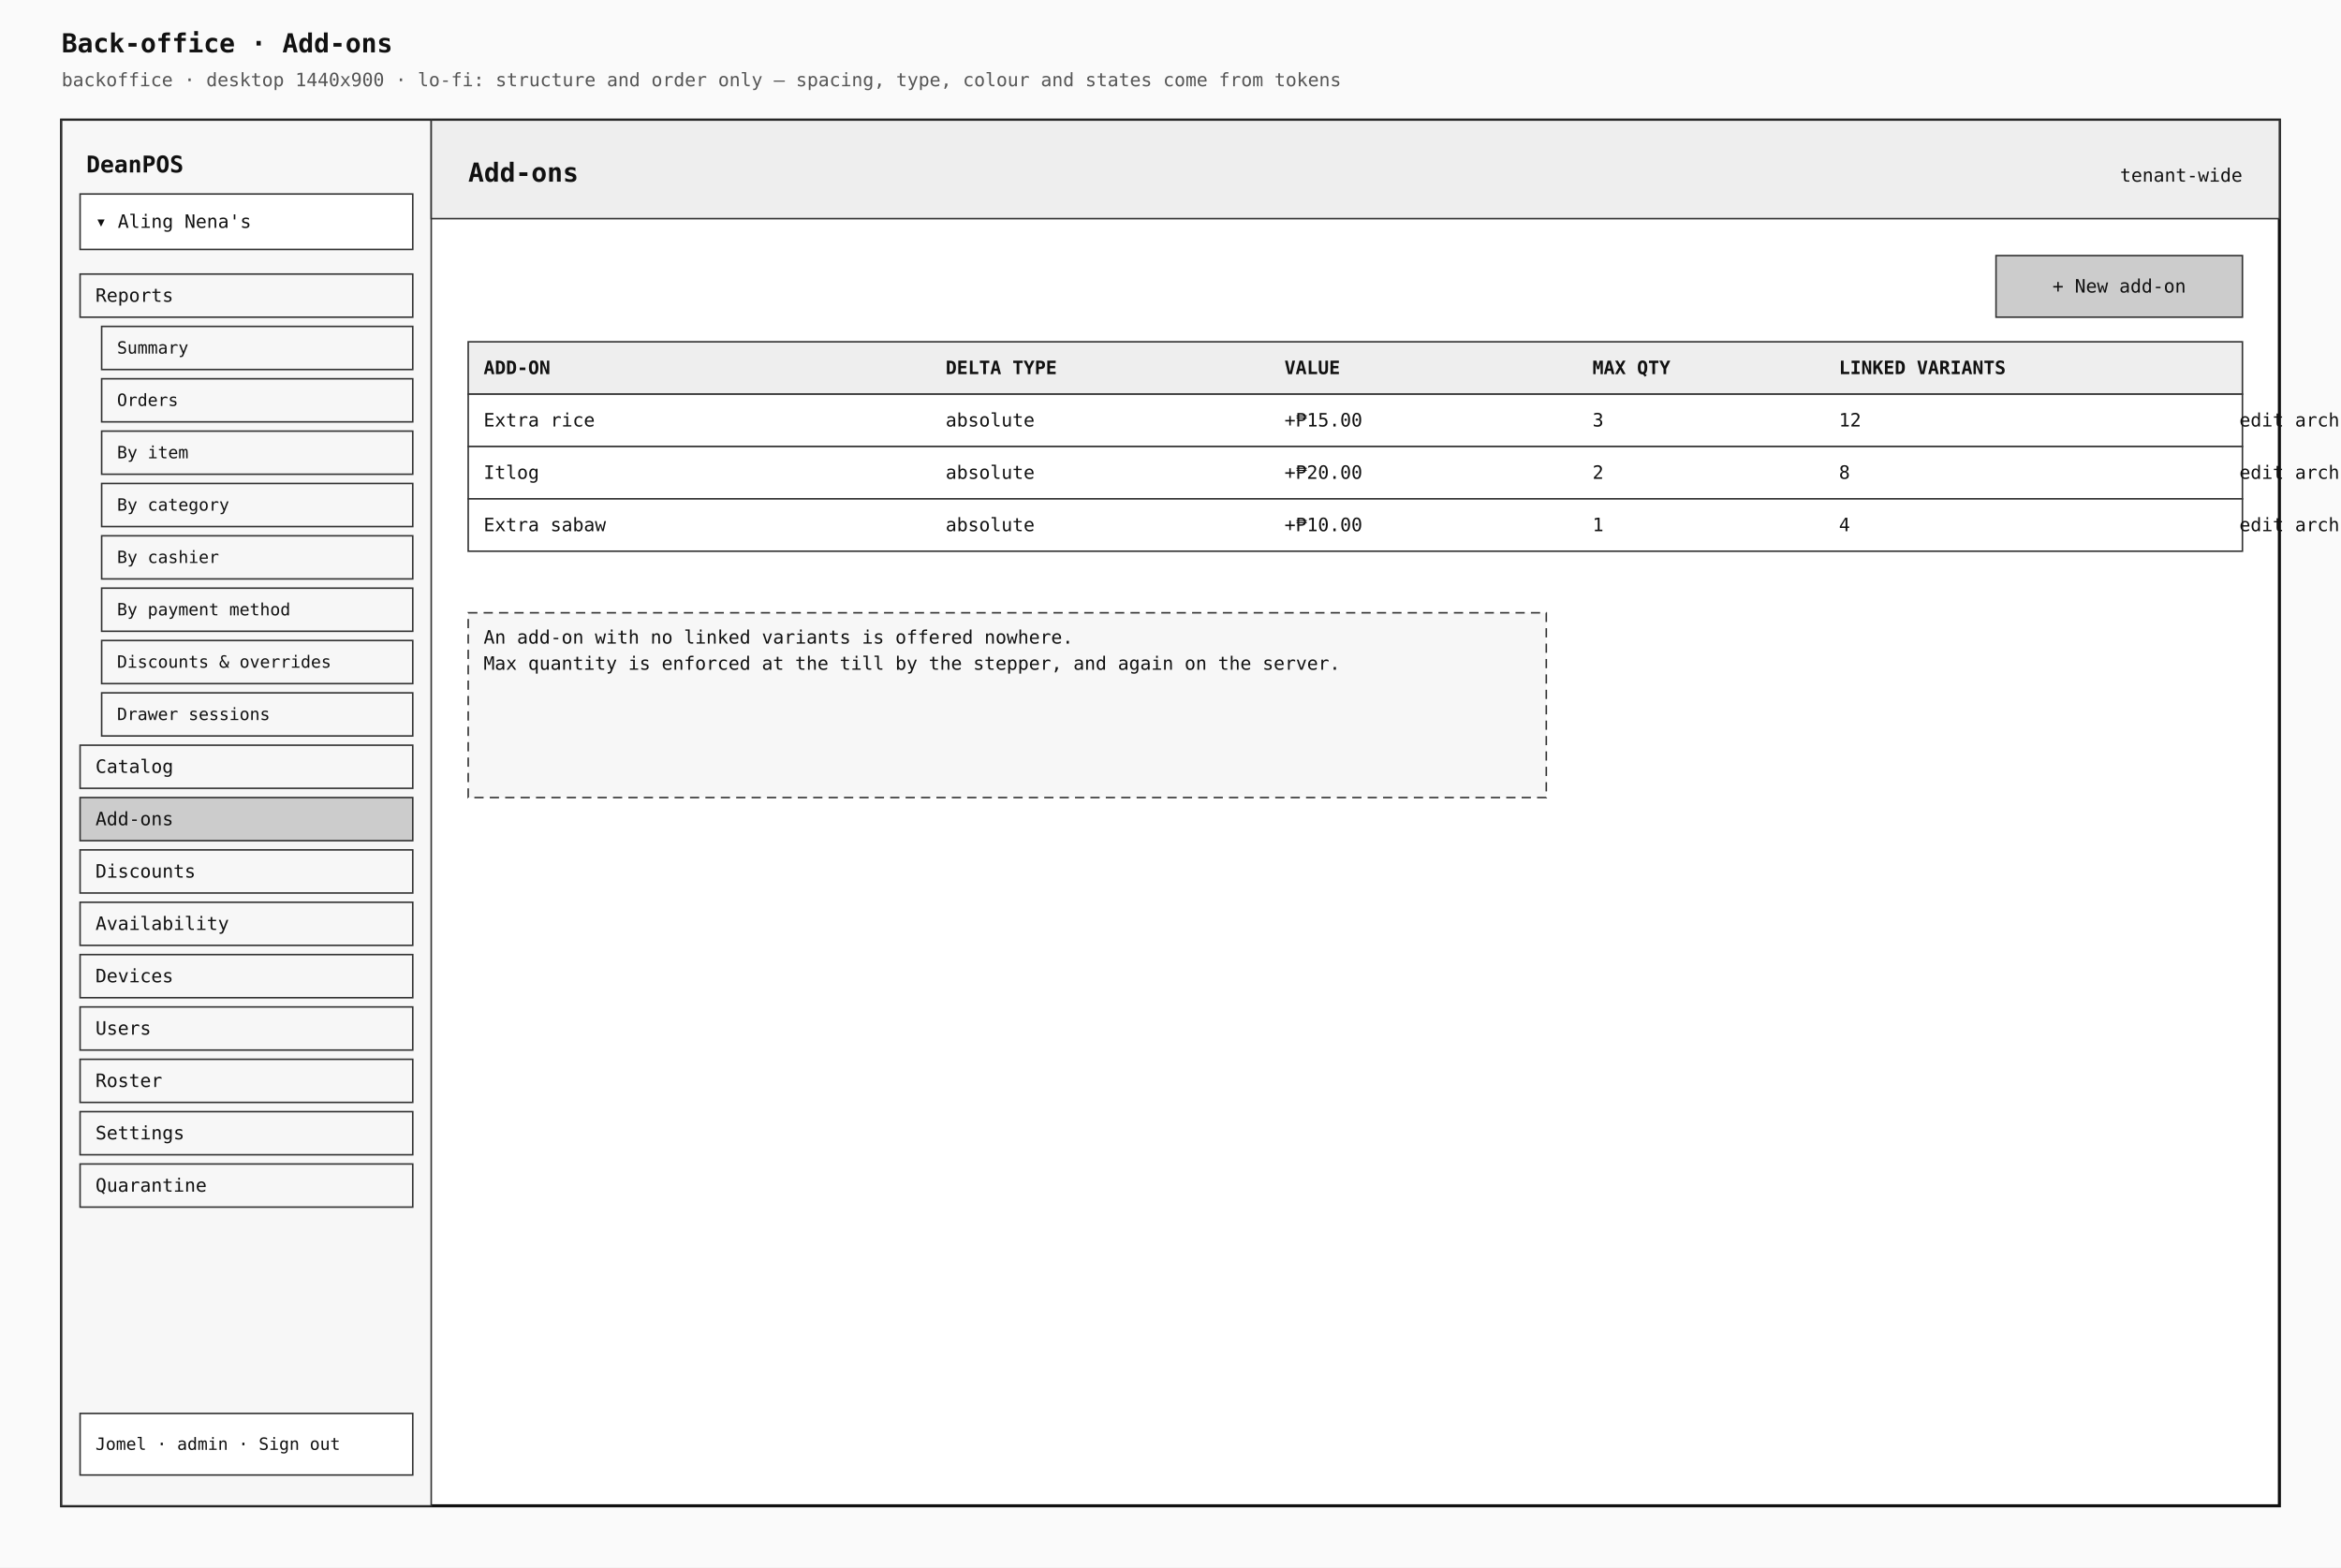
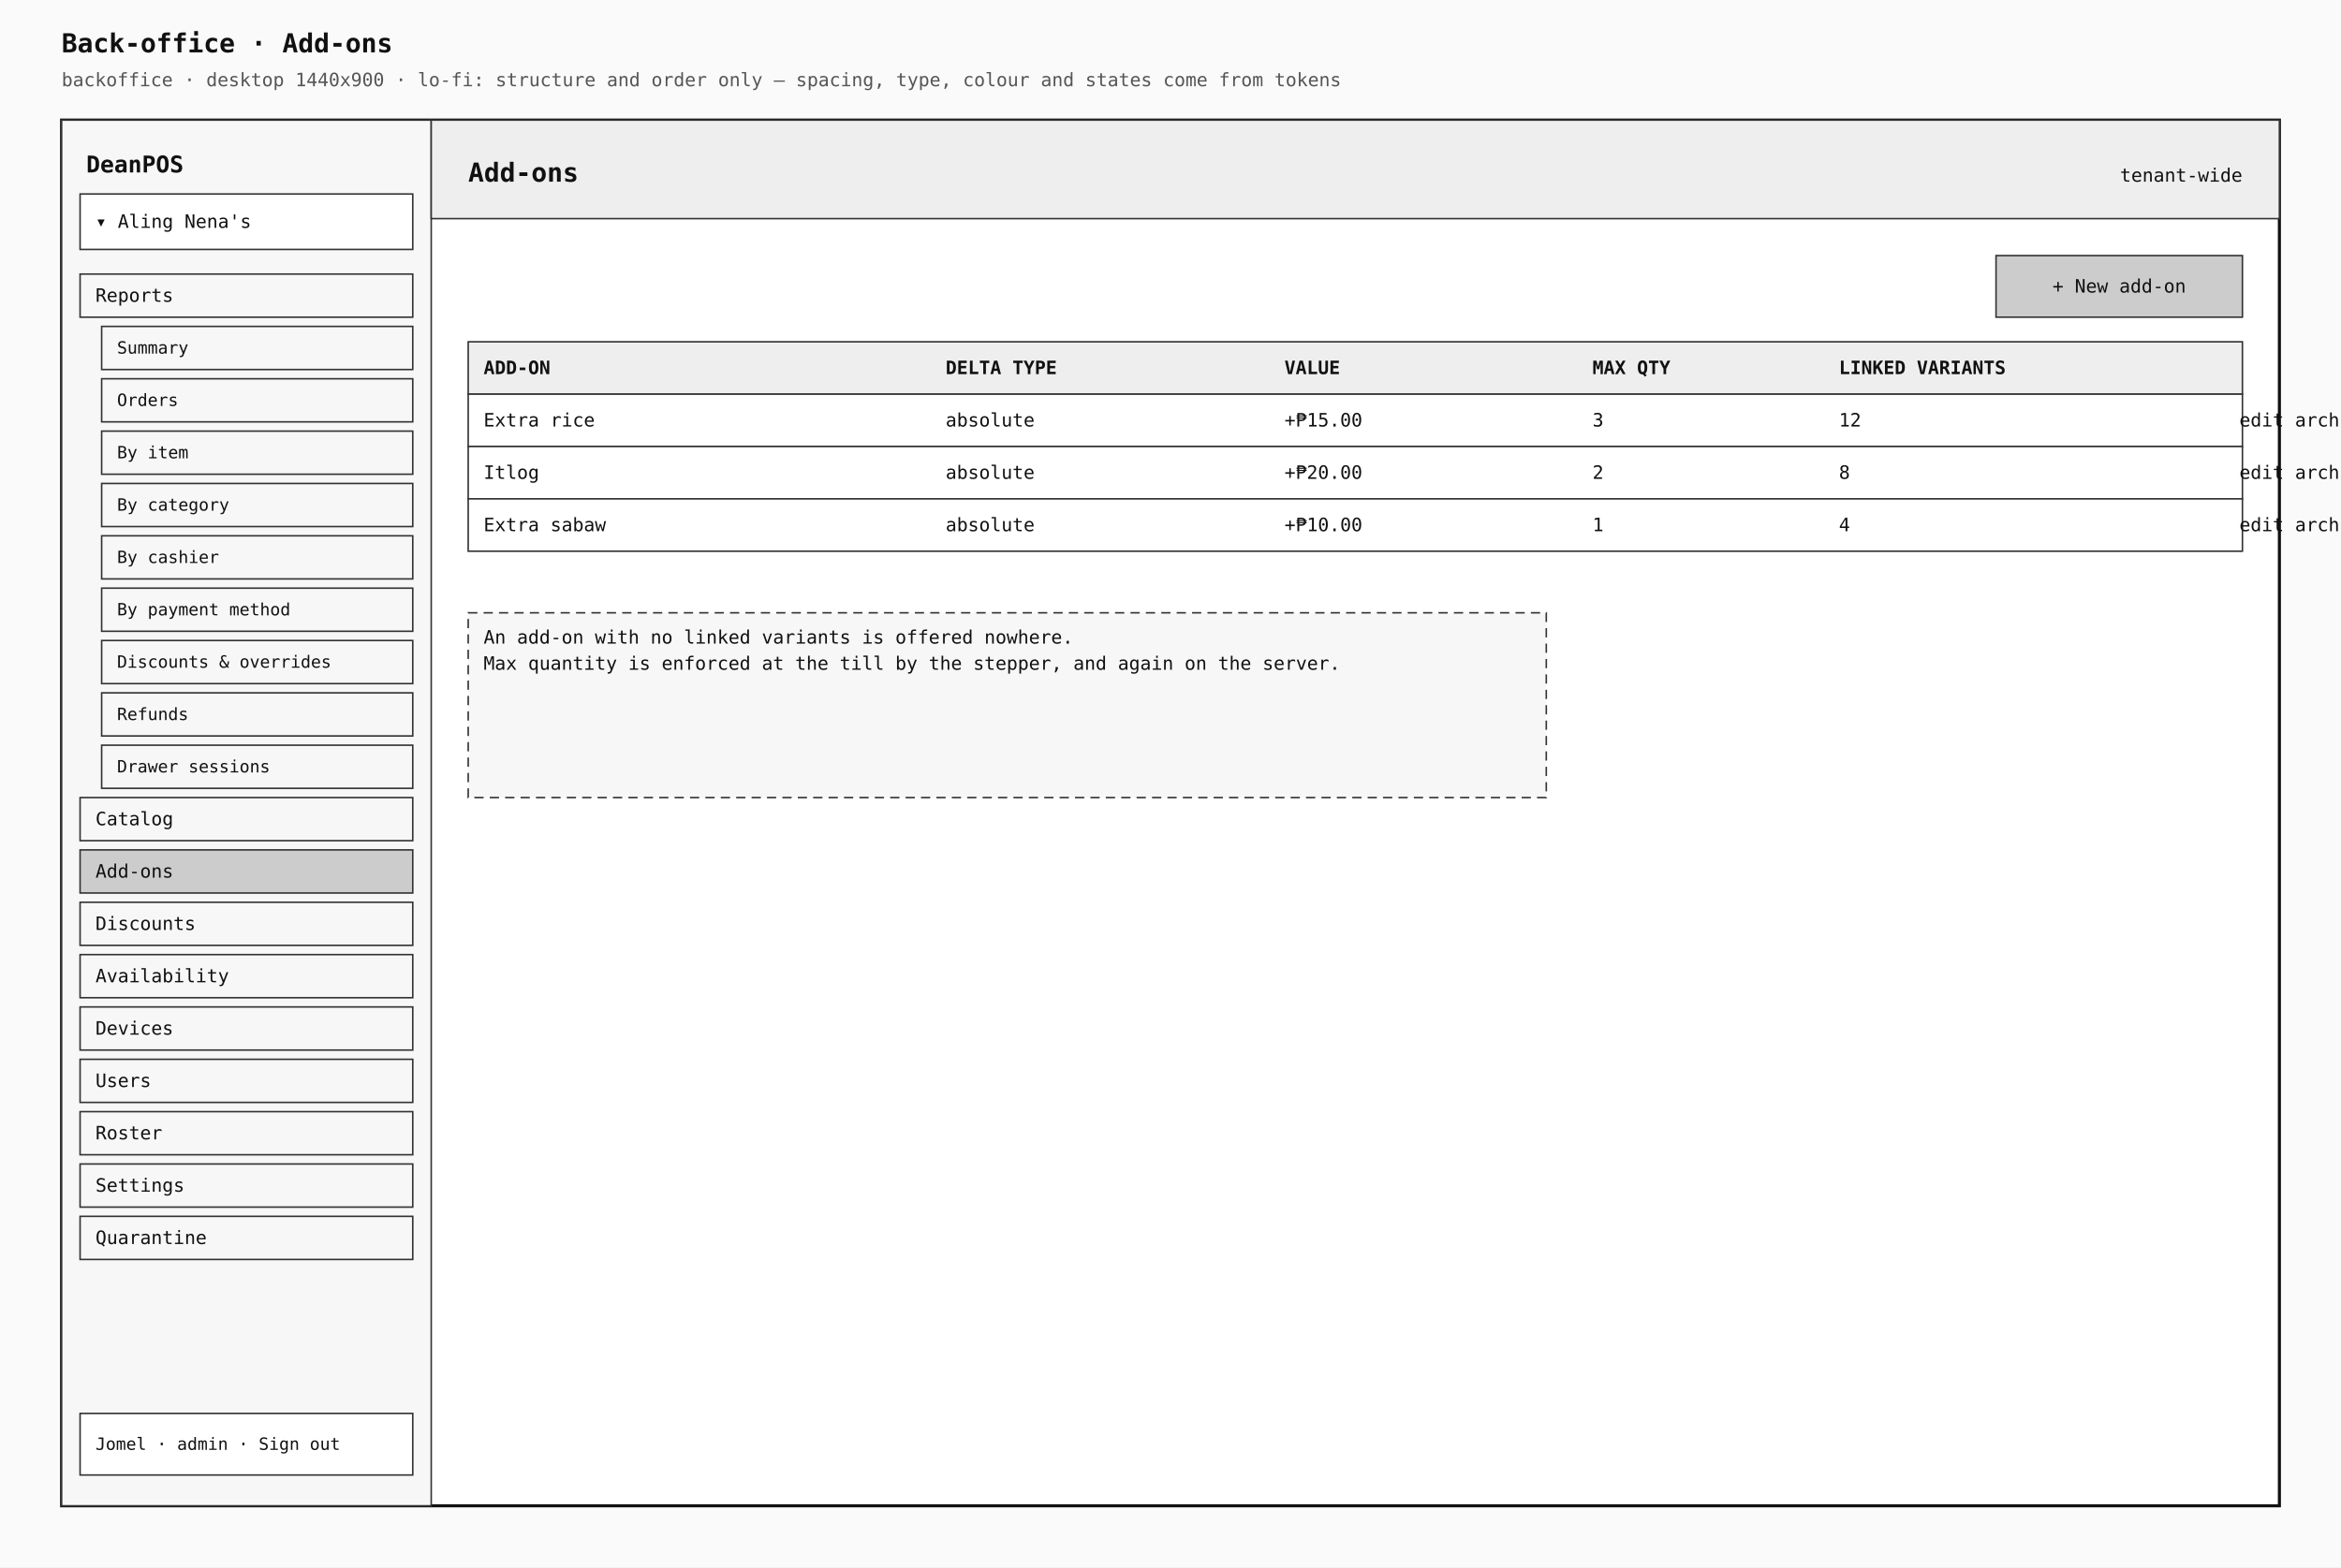
<svg xmlns="http://www.w3.org/2000/svg" width="1520" height="1018" viewBox="0 0 1520 1018" font-family="ui-monospace, SFMono-Regular, Menlo, monospace">
  <rect width="1520" height="1018" fill="#fafafa" />
  <text x="40" y="34" font-size="17" font-weight="bold" fill="#111">Back-office · Add-ons</text>
  <text x="40" y="56" font-size="12" fill="#555">backoffice · desktop 1440x900 · lo-fi: structure and order only — spacing, type, colour and states come from tokens</text>
  <g transform="translate(40,78)">
    <rect x="0" y="0" width="1440" height="900" fill="#ffffff" stroke="#111" stroke-width="2" />
    <rect x="0" y="0" width="240" height="900" rx="0" fill="#f7f7f7" stroke="#333" stroke-width="1" />
    <text x="16" y="34" font-size="15" text-anchor="start" font-weight="bold" fill="#111">DeanPOS</text>
    <rect x="12" y="48" width="216" height="36" rx="0" fill="#ffffff" stroke="#333" stroke-width="1" />
    <text x="22" y="70.0" font-size="12" fill="#111">▾  Aling Nena's</text>
    <rect x="12" y="100" width="216" height="28" rx="0" fill="#f7f7f7" stroke="#333" stroke-width="1" />
    <text x="22" y="118.0" font-size="12" fill="#111">Reports</text>
    <rect x="26" y="134" width="202" height="28" rx="0" fill="#f7f7f7" stroke="#333" stroke-width="1" />
    <text x="36" y="151.667" font-size="11" fill="#111">Summary</text>
    <rect x="26" y="168" width="202" height="28" rx="0" fill="#f7f7f7" stroke="#333" stroke-width="1" />
    <text x="36" y="185.667" font-size="11" fill="#111">Orders</text>
    <rect x="26" y="202" width="202" height="28" rx="0" fill="#f7f7f7" stroke="#333" stroke-width="1" />
    <text x="36" y="219.667" font-size="11" fill="#111">By item</text>
    <rect x="26" y="236" width="202" height="28" rx="0" fill="#f7f7f7" stroke="#333" stroke-width="1" />
    <text x="36" y="253.667" font-size="11" fill="#111">By category</text>
    <rect x="26" y="270" width="202" height="28" rx="0" fill="#f7f7f7" stroke="#333" stroke-width="1" />
    <text x="36" y="287.667" font-size="11" fill="#111">By cashier</text>
    <rect x="26" y="304" width="202" height="28" rx="0" fill="#f7f7f7" stroke="#333" stroke-width="1" />
    <text x="36" y="321.667" font-size="11" fill="#111">By payment method</text>
    <rect x="26" y="338" width="202" height="28" rx="0" fill="#f7f7f7" stroke="#333" stroke-width="1" />
    <text x="36" y="355.667" font-size="11" fill="#111">Discounts &amp; overrides</text>
    <rect x="26" y="372" width="202" height="28" rx="0" fill="#f7f7f7" stroke="#333" stroke-width="1" />
-     <text x="36" y="389.667" font-size="11" fill="#111">Drawer sessions</text>
-     <rect x="12" y="406" width="216" height="28" rx="0" fill="#f7f7f7" stroke="#333" stroke-width="1" />
-     <text x="22" y="424.0" font-size="12" fill="#111">Catalog</text>
-     <rect x="12" y="440" width="216" height="28" rx="0" fill="#cccccc" stroke="#333" stroke-width="1" />
-     <text x="22" y="458.0" font-size="12" fill="#111">Add-ons</text>
-     <rect x="12" y="474" width="216" height="28" rx="0" fill="#f7f7f7" stroke="#333" stroke-width="1" />
-     <text x="22" y="492.0" font-size="12" fill="#111">Discounts</text>
+     <text x="36" y="389.667" font-size="11" fill="#111">Refunds</text>
+     <rect x="26" y="406" width="202" height="28" rx="0" fill="#f7f7f7" stroke="#333" stroke-width="1" />
+     <text x="36" y="423.667" font-size="11" fill="#111">Drawer sessions</text>
+     <rect x="12" y="440" width="216" height="28" rx="0" fill="#f7f7f7" stroke="#333" stroke-width="1" />
+     <text x="22" y="458.0" font-size="12" fill="#111">Catalog</text>
+     <rect x="12" y="474" width="216" height="28" rx="0" fill="#cccccc" stroke="#333" stroke-width="1" />
+     <text x="22" y="492.0" font-size="12" fill="#111">Add-ons</text>
    <rect x="12" y="508" width="216" height="28" rx="0" fill="#f7f7f7" stroke="#333" stroke-width="1" />
-     <text x="22" y="526.0" font-size="12" fill="#111">Availability</text>
+     <text x="22" y="526.0" font-size="12" fill="#111">Discounts</text>
    <rect x="12" y="542" width="216" height="28" rx="0" fill="#f7f7f7" stroke="#333" stroke-width="1" />
-     <text x="22" y="560.0" font-size="12" fill="#111">Devices</text>
+     <text x="22" y="560.0" font-size="12" fill="#111">Availability</text>
    <rect x="12" y="576" width="216" height="28" rx="0" fill="#f7f7f7" stroke="#333" stroke-width="1" />
-     <text x="22" y="594.0" font-size="12" fill="#111">Users</text>
+     <text x="22" y="594.0" font-size="12" fill="#111">Devices</text>
    <rect x="12" y="610" width="216" height="28" rx="0" fill="#f7f7f7" stroke="#333" stroke-width="1" />
-     <text x="22" y="628.0" font-size="12" fill="#111">Roster</text>
+     <text x="22" y="628.0" font-size="12" fill="#111">Users</text>
    <rect x="12" y="644" width="216" height="28" rx="0" fill="#f7f7f7" stroke="#333" stroke-width="1" />
-     <text x="22" y="662.0" font-size="12" fill="#111">Settings</text>
+     <text x="22" y="662.0" font-size="12" fill="#111">Roster</text>
    <rect x="12" y="678" width="216" height="28" rx="0" fill="#f7f7f7" stroke="#333" stroke-width="1" />
-     <text x="22" y="696.0" font-size="12" fill="#111">Quarantine</text>
+     <text x="22" y="696.0" font-size="12" fill="#111">Settings</text>
+     <rect x="12" y="712" width="216" height="28" rx="0" fill="#f7f7f7" stroke="#333" stroke-width="1" />
+     <text x="22" y="730.0" font-size="12" fill="#111">Quarantine</text>
    <rect x="12" y="840" width="216" height="40" rx="0" fill="#ffffff" stroke="#333" stroke-width="1" />
    <text x="22" y="863.667" font-size="11" fill="#111">Jomel · admin  ·  Sign out</text>
    <rect x="240" y="0" width="1200" height="64" rx="0" fill="#eeeeee" stroke="#333" stroke-width="1" />
    <text x="264" y="40" font-size="17" text-anchor="start" font-weight="bold" fill="#111">Add-ons</text>
    <text x="1416" y="40" font-size="12" text-anchor="end" font-weight="normal" fill="#111">tenant-wide</text>
    <rect x="1256" y="88" width="160" height="40" rx="0" fill="#cccccc" stroke="#333" stroke-width="1" />
    <text x="1336.0" y="112.0" font-size="12" text-anchor="middle" fill="#111">+ New add-on</text>
    <rect x="264" y="144" width="1152" height="34" rx="0" fill="#eeeeee" stroke="#333" stroke-width="1" />
    <text x="274" y="165.0" font-size="12" text-anchor="start" font-weight="bold" fill="#111">ADD-ON</text>
    <text x="574" y="165.0" font-size="12" text-anchor="start" font-weight="bold" fill="#111">DELTA TYPE</text>
    <text x="794" y="165.0" font-size="12" text-anchor="start" font-weight="bold" fill="#111">VALUE</text>
    <text x="994" y="165.0" font-size="12" text-anchor="start" font-weight="bold" fill="#111">MAX QTY</text>
    <text x="1154" y="165.0" font-size="12" text-anchor="start" font-weight="bold" fill="#111">LINKED VARIANTS</text>
    <text x="1414" y="165.0" font-size="12" text-anchor="start" font-weight="bold" fill="#111" />
    <rect x="264" y="178" width="1152" height="34" rx="0" fill="#ffffff" stroke="#333" stroke-width="1" />
    <text x="274" y="199.0" font-size="12" text-anchor="start" font-weight="normal" fill="#111">Extra rice</text>
    <text x="574" y="199.0" font-size="12" text-anchor="start" font-weight="normal" fill="#111">absolute</text>
    <text x="794" y="199.0" font-size="12" text-anchor="start" font-weight="normal" fill="#111">+₱15.00</text>
    <text x="994" y="199.0" font-size="12" text-anchor="start" font-weight="normal" fill="#111">3</text>
    <text x="1154" y="199.0" font-size="12" text-anchor="start" font-weight="normal" fill="#111">12</text>
    <text x="1414" y="199.0" font-size="12" text-anchor="start" font-weight="normal" fill="#111">edit  archive</text>
    <rect x="264" y="212" width="1152" height="34" rx="0" fill="#ffffff" stroke="#333" stroke-width="1" />
    <text x="274" y="233.0" font-size="12" text-anchor="start" font-weight="normal" fill="#111">Itlog</text>
    <text x="574" y="233.0" font-size="12" text-anchor="start" font-weight="normal" fill="#111">absolute</text>
    <text x="794" y="233.0" font-size="12" text-anchor="start" font-weight="normal" fill="#111">+₱20.00</text>
    <text x="994" y="233.0" font-size="12" text-anchor="start" font-weight="normal" fill="#111">2</text>
    <text x="1154" y="233.0" font-size="12" text-anchor="start" font-weight="normal" fill="#111">8</text>
    <text x="1414" y="233.0" font-size="12" text-anchor="start" font-weight="normal" fill="#111">edit  archive</text>
    <rect x="264" y="246" width="1152" height="34" rx="0" fill="#ffffff" stroke="#333" stroke-width="1" />
    <text x="274" y="267.0" font-size="12" text-anchor="start" font-weight="normal" fill="#111">Extra sabaw</text>
    <text x="574" y="267.0" font-size="12" text-anchor="start" font-weight="normal" fill="#111">absolute</text>
    <text x="794" y="267.0" font-size="12" text-anchor="start" font-weight="normal" fill="#111">+₱10.00</text>
    <text x="994" y="267.0" font-size="12" text-anchor="start" font-weight="normal" fill="#111">1</text>
    <text x="1154" y="267.0" font-size="12" text-anchor="start" font-weight="normal" fill="#111">4</text>
    <text x="1414" y="267.0" font-size="12" text-anchor="start" font-weight="normal" fill="#111">edit  archive</text>
    <rect x="264" y="320" width="700" height="120" rx="0" fill="#f7f7f7" stroke="#333" stroke-width="1" stroke-dasharray="6 4" />
    <text x="274" y="340" font-size="12" fill="#111">An add-on with no linked variants is offered nowhere.</text>
    <text x="274" y="357" font-size="12" fill="#111">Max quantity is enforced at the till by the stepper, and again on the server.</text>
  </g>
</svg>
